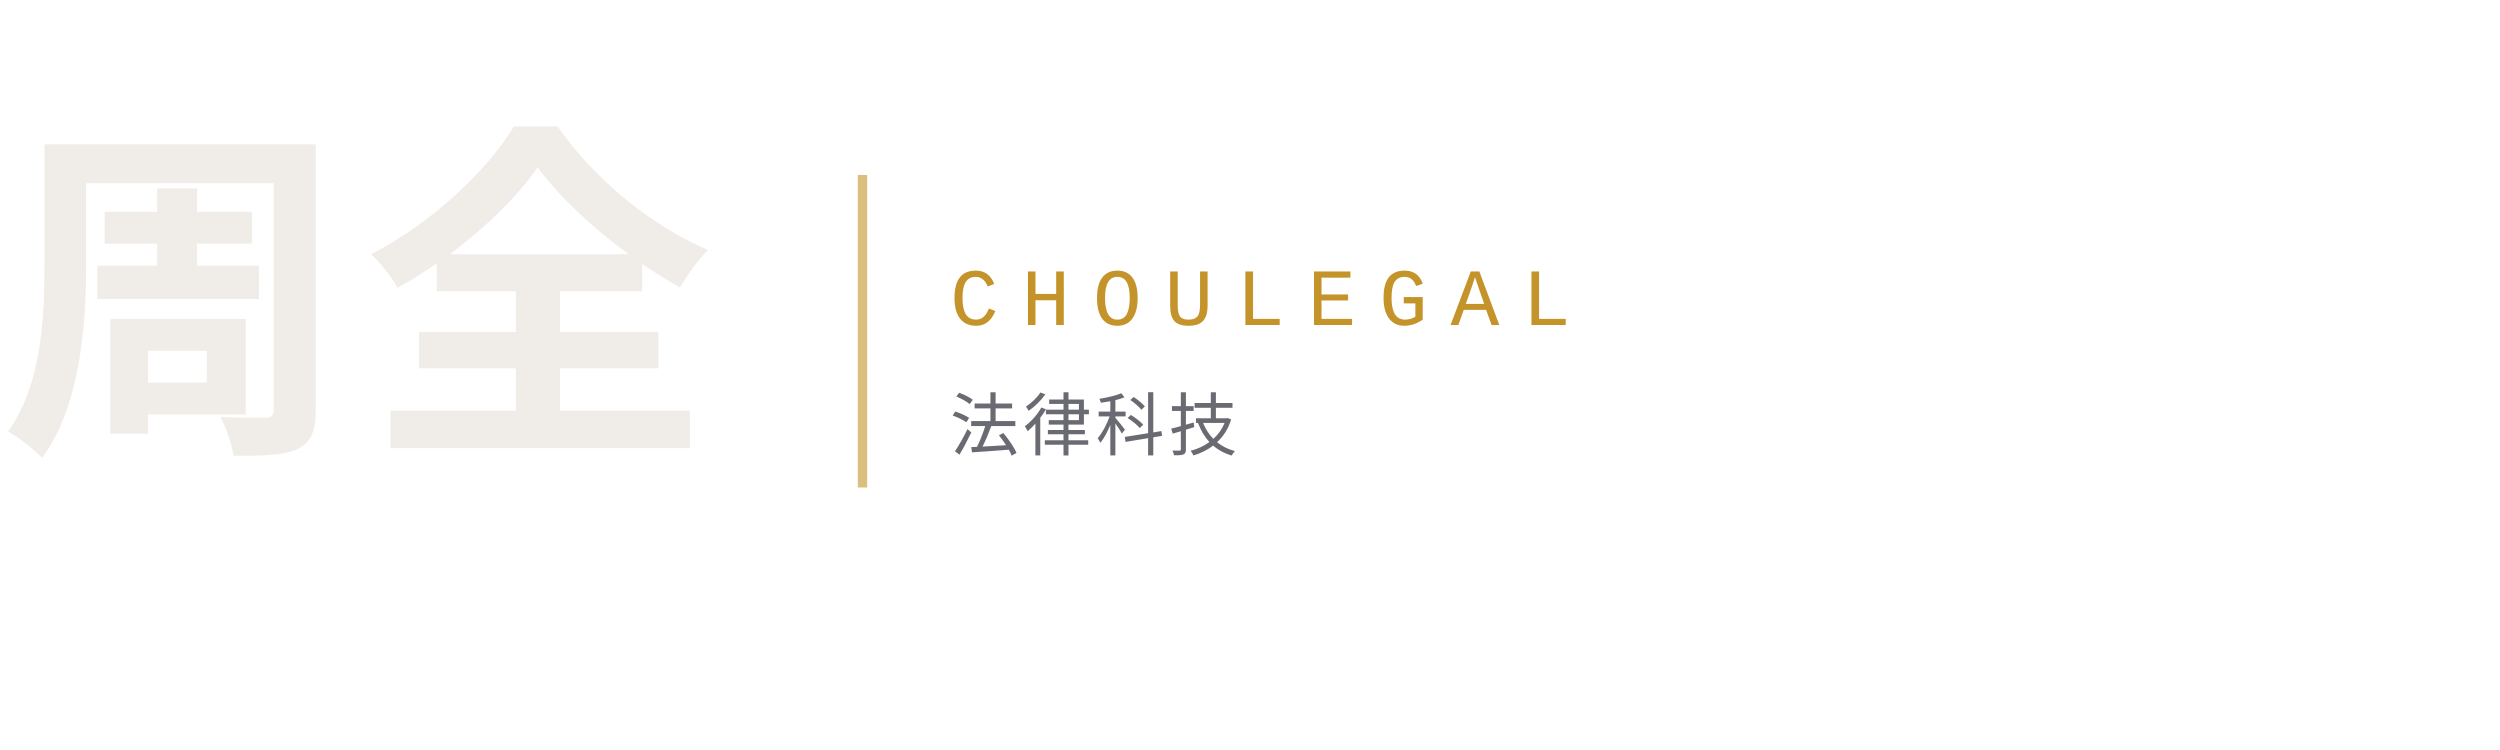
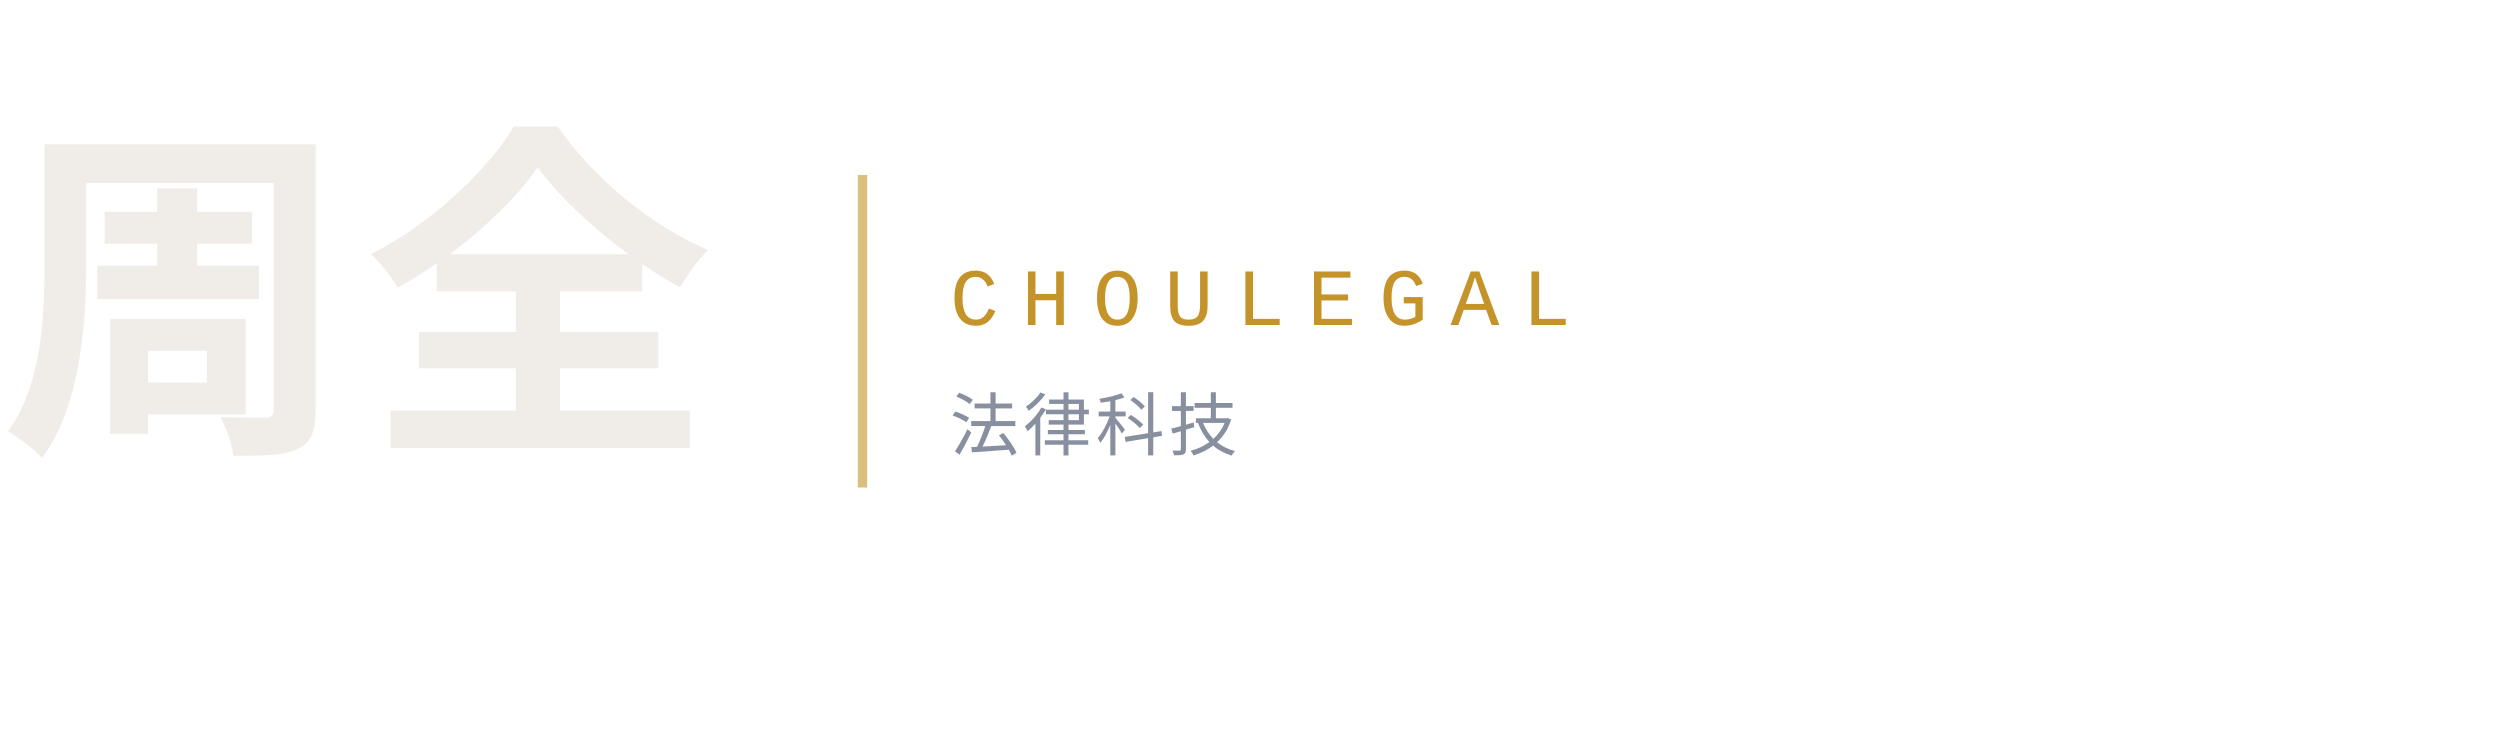
<svg xmlns="http://www.w3.org/2000/svg" viewBox="0 0 400 120" fill="none">
  <text x="0" y="68" font-family="'Noto Serif TC', 'Georgia', serif" font-size="56" font-weight="700" fill="#f0ede8" letter-spacing="0.04em">周全</text>
  <line x1="138" y1="28" x2="138" y2="78" stroke="#c4932a" stroke-width="1.5" opacity="0.6" />
-   <text x="152" y="52" font-family="'DM Mono', 'Courier New', monospace" font-size="13" font-weight="500" fill="#c4932a" letter-spacing="0.28em">CHOULEGAL</text>
-   <text x="152" y="72" font-family="'Noto Sans TC', 'Helvetica', sans-serif" font-size="11" fill="#6a6a72" letter-spacing="0.06em">法律科技</text>
+   <text x="152" y="52" font-family="'JetBrains Mono', 'Courier New', monospace" font-size="13" font-weight="500" fill="#c4932a" letter-spacing="0.28em">CHOULEGAL</text>
+   <text x="152" y="72" font-family="'Noto Sans TC', 'Helvetica', sans-serif" font-size="11" fill="#8890a0" letter-spacing="0.06em">法律科技</text>
</svg>
